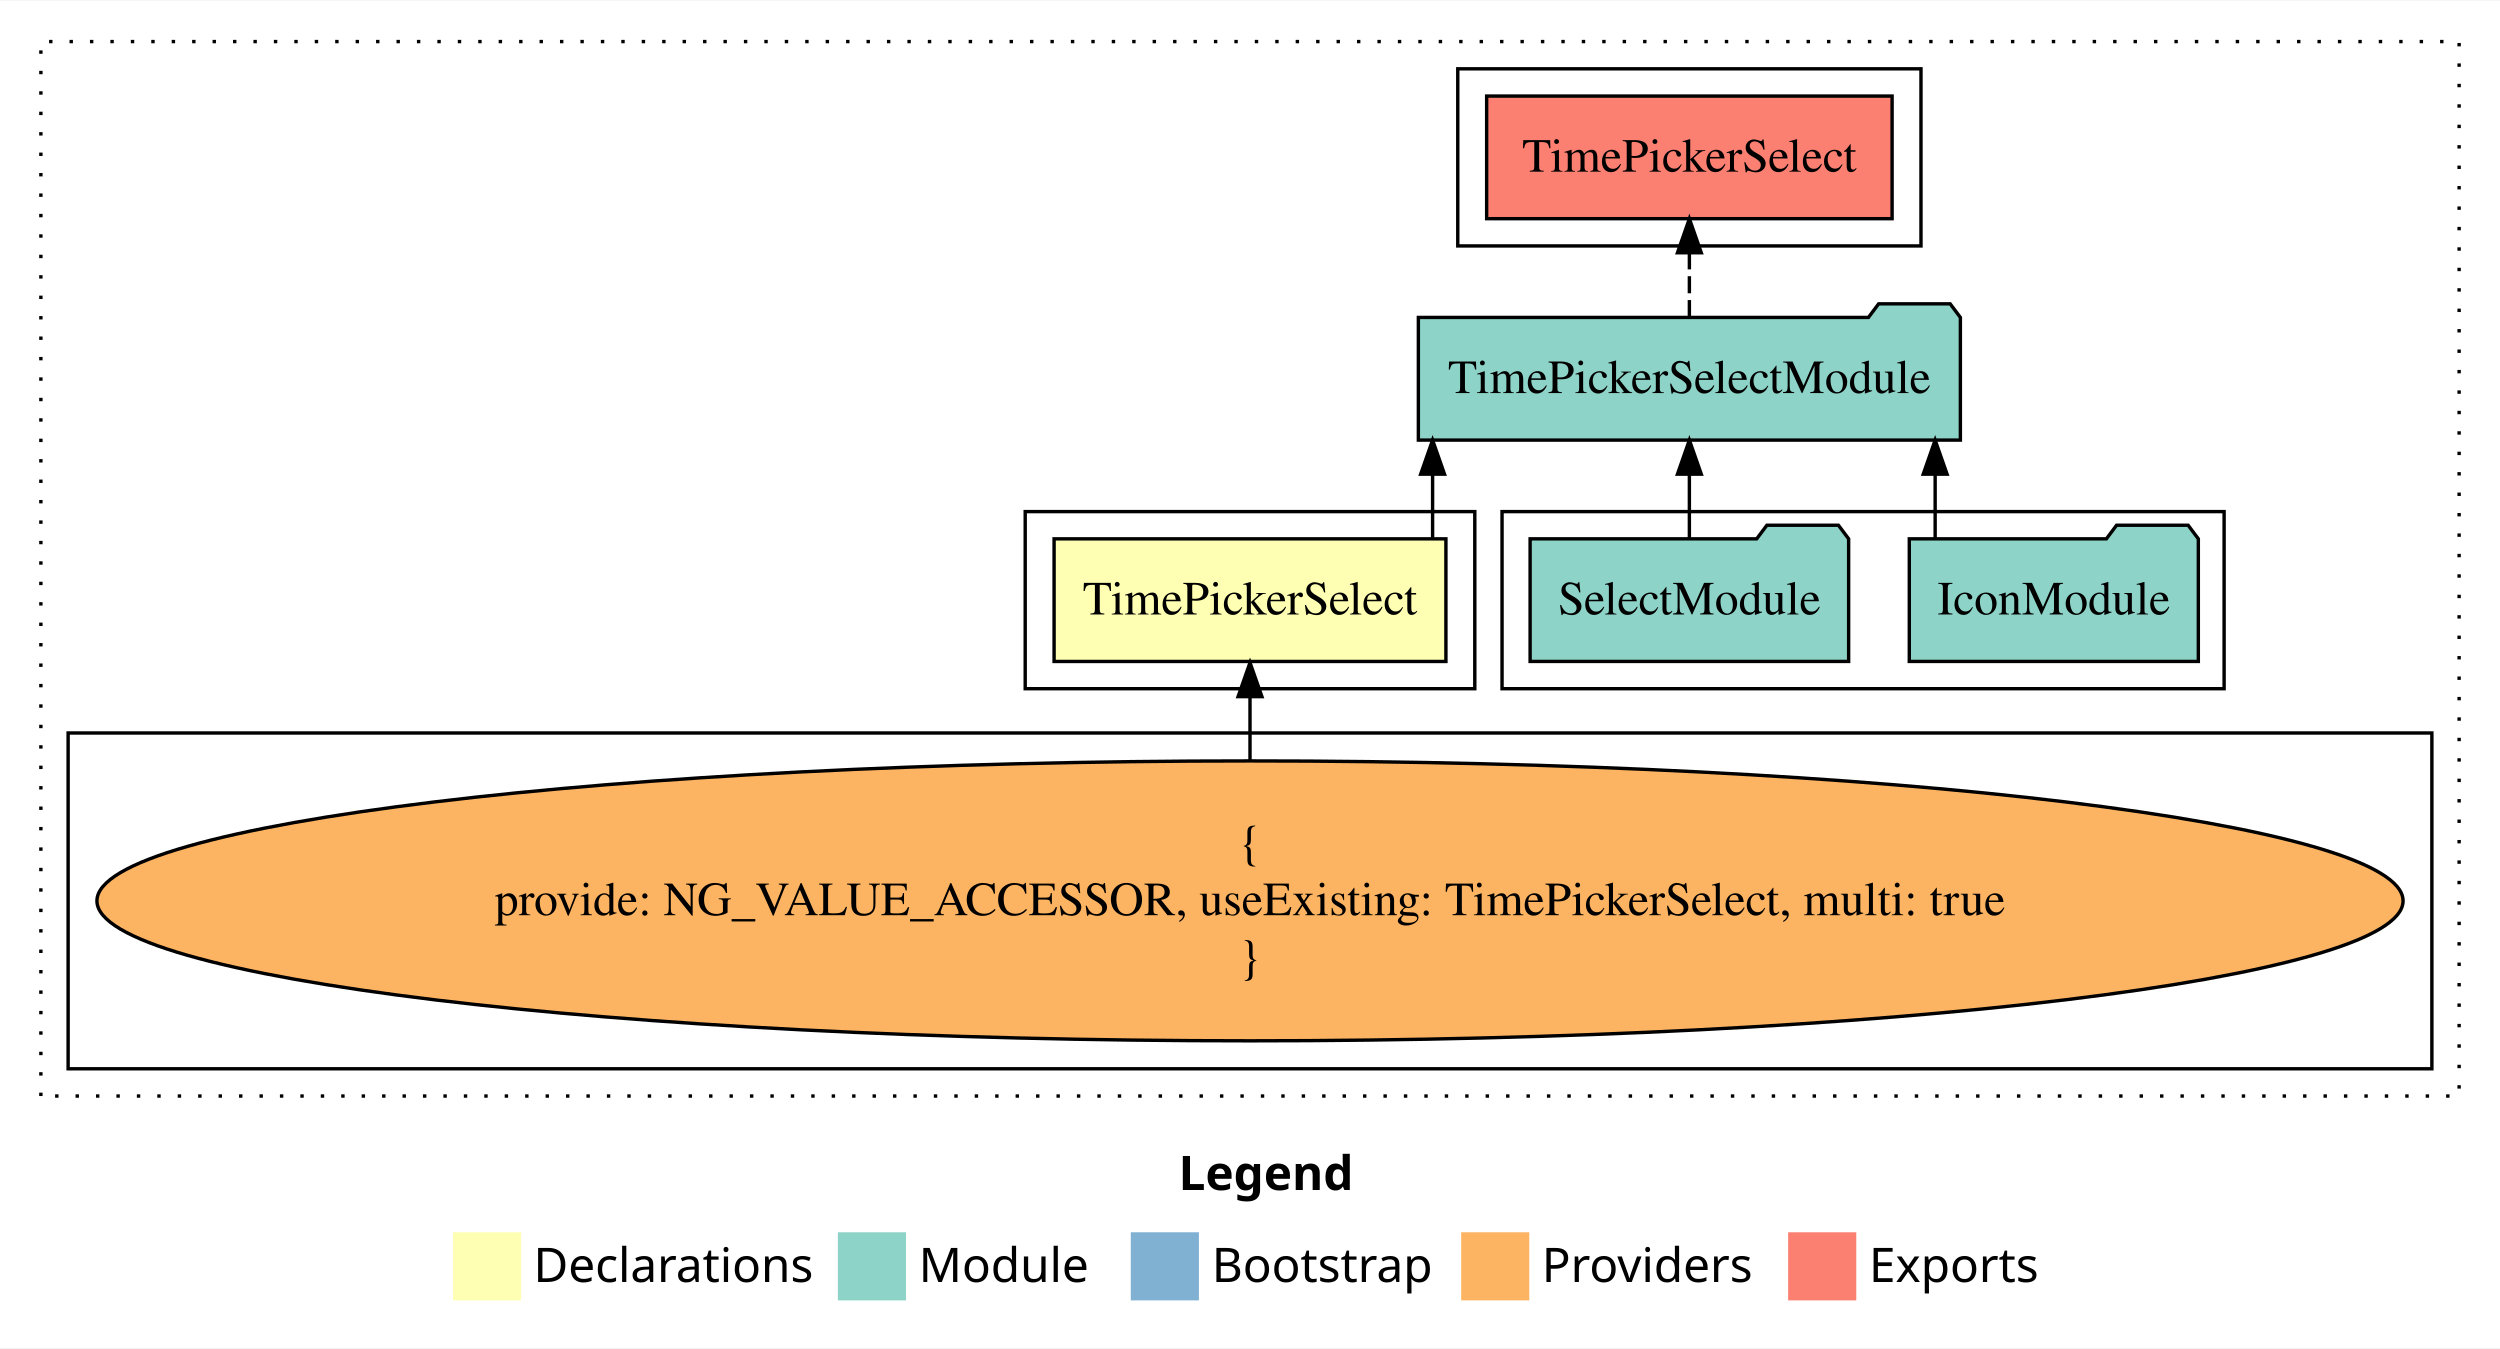
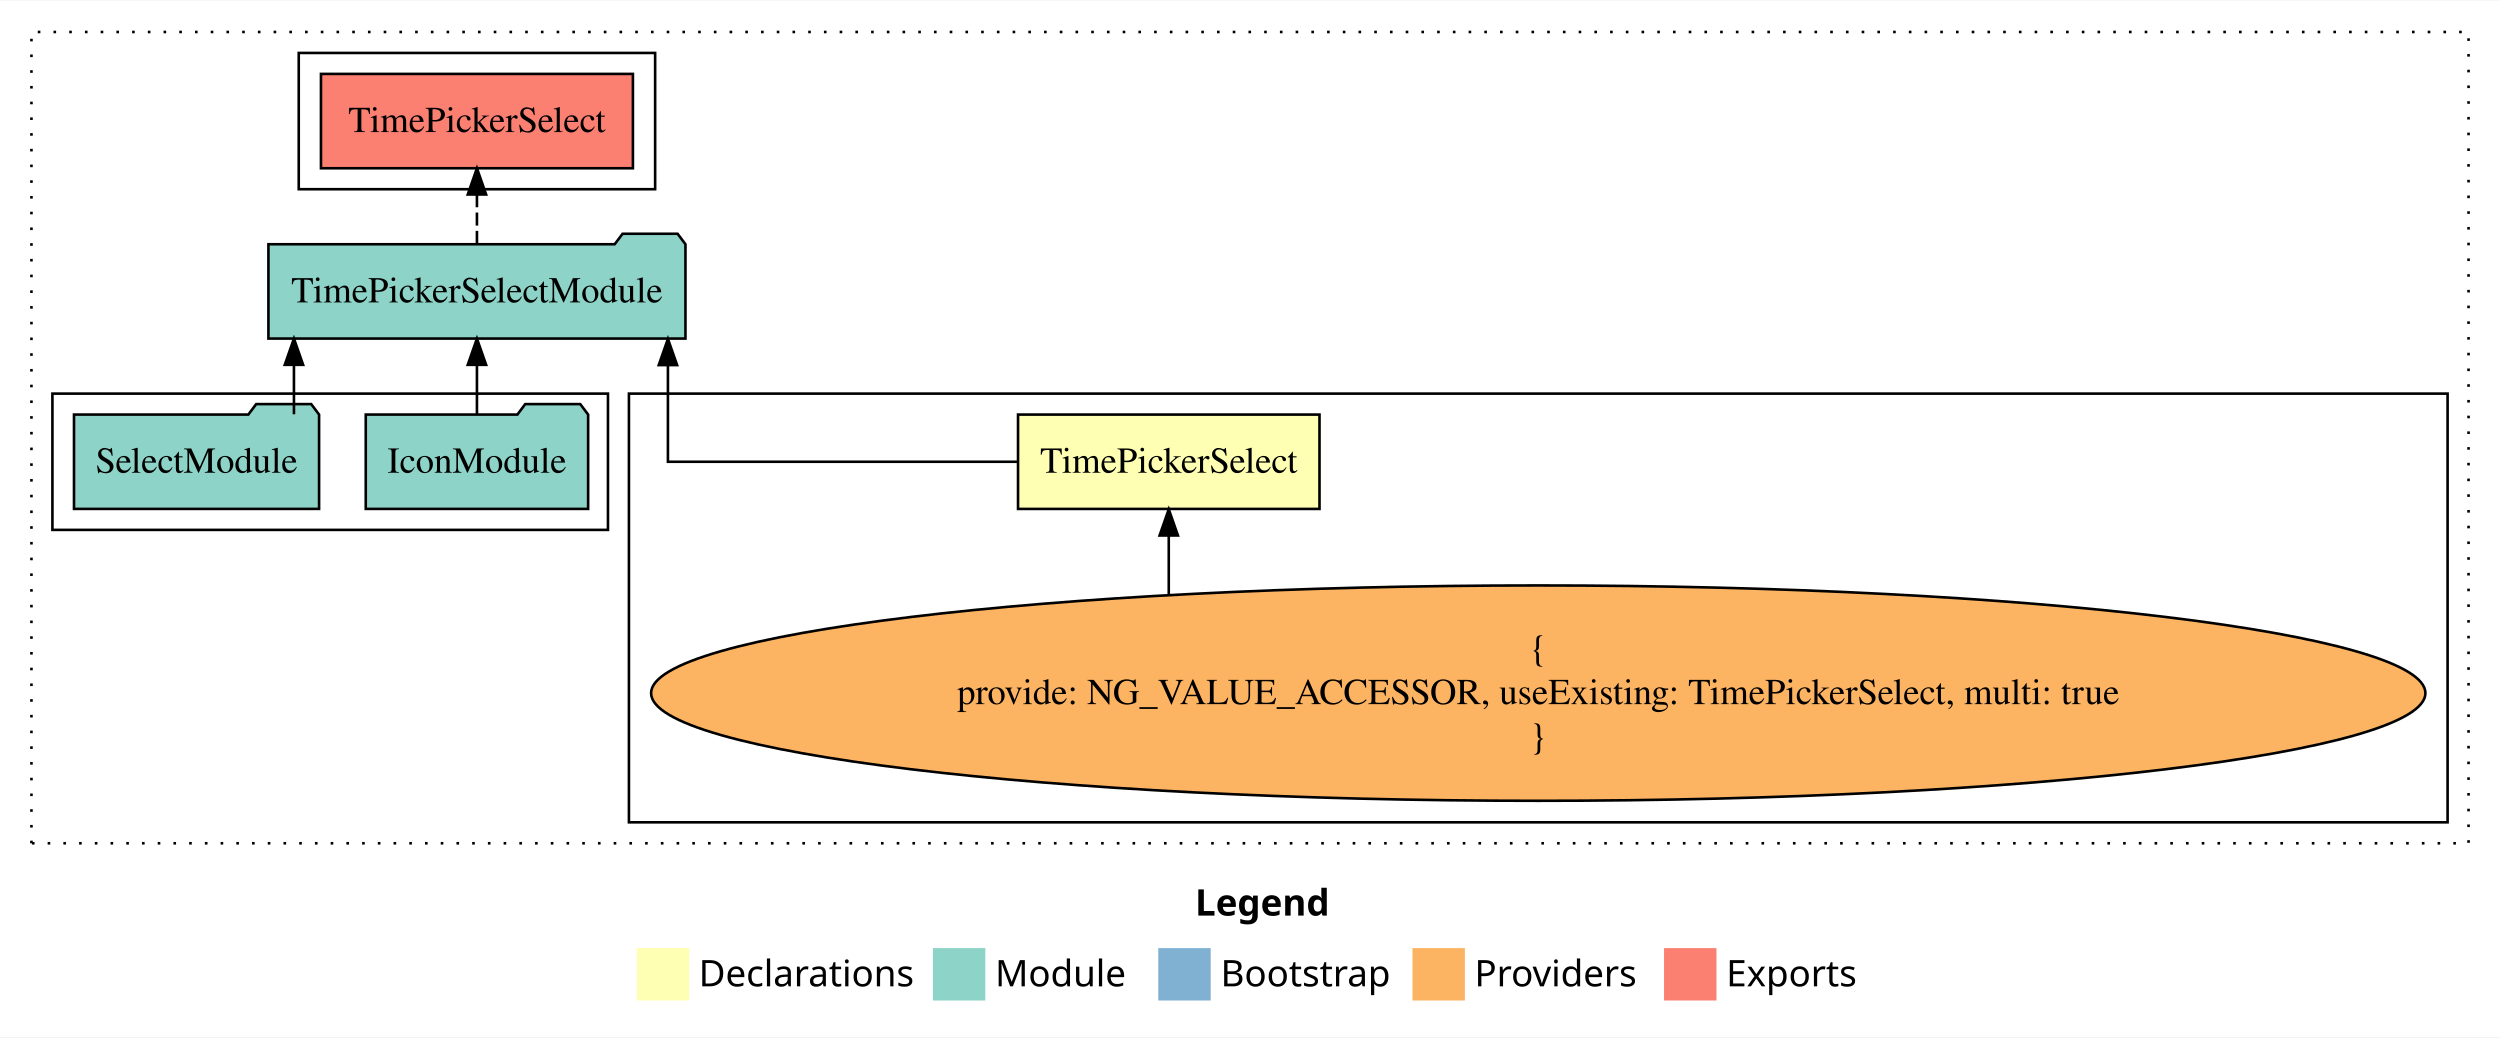
- <svg xmlns="http://www.w3.org/2000/svg" width="734pt" height="396pt" viewBox="0.00 0.00 734.00 395.59">
+ <svg xmlns="http://www.w3.org/2000/svg" width="954pt" height="396pt" viewBox="0.00 0.00 954.00 395.59">
  <g id="graph0" class="graph" transform="scale(1 1) rotate(0) translate(4 391.59)">
-     <polygon fill="white" stroke="transparent" points="-4,4 -4,-391.59 730,-391.59 730,4 -4,4" />
-     <text text-anchor="start" x="342.01" y="-42.4" font-family="Times-12" font-weight="bold" font-size="14.00">Legend</text>
-     <polygon fill="#ffffb3" stroke="transparent" points="129,-10 129,-30 149,-30 149,-10 129,-10" />
-     <text text-anchor="start" x="152.63" y="-15.4" font-family="Times-12" font-size="14.00">  Declarations</text>
-     <polygon fill="#8dd3c7" stroke="transparent" points="242,-10 242,-30 262,-30 262,-10 242,-10" />
-     <text text-anchor="start" x="265.73" y="-15.4" font-family="Times-12" font-size="14.00">  Module</text>
-     <polygon fill="#80b1d3" stroke="transparent" points="328,-10 328,-30 348,-30 348,-10 328,-10" />
-     <text text-anchor="start" x="351.78" y="-15.4" font-family="Times-12" font-size="14.00">  Bootstrap</text>
-     <polygon fill="#fdb462" stroke="transparent" points="425,-10 425,-30 445,-30 445,-10 425,-10" />
-     <text text-anchor="start" x="448.67" y="-15.4" font-family="Times-12" font-size="14.00">  Providers</text>
-     <polygon fill="#fb8072" stroke="transparent" points="521,-10 521,-30 541,-30 541,-10 521,-10" />
-     <text text-anchor="start" x="544.73" y="-15.4" font-family="Times-12" font-size="14.00">  Exports</text>
+     <polygon fill="white" stroke="transparent" points="-4,4 -4,-391.59 950,-391.59 950,4 -4,4" />
+     <text text-anchor="start" x="452.01" y="-42.4" font-family="Times-12" font-weight="bold" font-size="14.00">Legend</text>
+     <polygon fill="#ffffb3" stroke="transparent" points="239,-10 239,-30 259,-30 259,-10 239,-10" />
+     <text text-anchor="start" x="262.63" y="-15.4" font-family="Times-12" font-size="14.00">  Declarations</text>
+     <polygon fill="#8dd3c7" stroke="transparent" points="352,-10 352,-30 372,-30 372,-10 352,-10" />
+     <text text-anchor="start" x="375.73" y="-15.4" font-family="Times-12" font-size="14.00">  Module</text>
+     <polygon fill="#80b1d3" stroke="transparent" points="438,-10 438,-30 458,-30 458,-10 438,-10" />
+     <text text-anchor="start" x="461.78" y="-15.4" font-family="Times-12" font-size="14.00">  Bootstrap</text>
+     <polygon fill="#fdb462" stroke="transparent" points="535,-10 535,-30 555,-30 555,-10 535,-10" />
+     <text text-anchor="start" x="558.67" y="-15.4" font-family="Times-12" font-size="14.00">  Providers</text>
+     <polygon fill="#fb8072" stroke="transparent" points="631,-10 631,-30 651,-30 651,-10 631,-10" />
+     <text text-anchor="start" x="654.73" y="-15.4" font-family="Times-12" font-size="14.00">  Exports</text>
    <g id="clust1" class="cluster">
-       <polygon fill="none" stroke="black" stroke-dasharray="1,5" points="8,-70 8,-379.59 718,-379.59 718,-70 8,-70" />
+       <polygon fill="none" stroke="black" stroke-dasharray="1,5" points="8,-70 8,-379.59 938,-379.59 938,-70 8,-70" />
    </g>
-     <g id="clust2" class="cluster">
-       <polygon fill="none" stroke="black" points="297,-189.59 297,-241.59 429,-241.59 429,-189.59 297,-189.59" />
+     <g id="clust3" class="cluster">
+       <polygon fill="none" stroke="black" points="236,-78 236,-241.59 930,-241.59 930,-78 236,-78" />
    </g>
    <g id="clust4" class="cluster">
-       <polygon fill="none" stroke="black" points="437,-189.59 437,-241.59 649,-241.59 649,-189.59 437,-189.59" />
-     </g>
-     <g id="clust3" class="cluster">
-       <polygon fill="none" stroke="black" points="16,-78 16,-176.59 710,-176.59 710,-78 16,-78" />
+       <polygon fill="none" stroke="black" points="16,-189.59 16,-241.59 228,-241.59 228,-189.59 16,-189.59" />
    </g>
    <g id="clust5" class="cluster">
-       <polygon fill="none" stroke="black" points="424,-319.59 424,-371.59 560,-371.59 560,-319.59 424,-319.59" />
+       <polygon fill="none" stroke="black" points="110,-319.59 110,-371.59 246,-371.59 246,-319.59 110,-319.59" />
    </g>
    <g id="node1" class="node">
-       <polygon fill="#ffffb3" stroke="black" points="420.52,-233.59 305.48,-233.59 305.48,-197.59 420.52,-197.59 420.52,-233.59" />
-       <text text-anchor="middle" x="363" y="-211.39" font-family="Times,serif" font-size="14.00">TimePickerSelect</text>
+       <polygon fill="#ffffb3" stroke="black" points="499.52,-233.59 384.48,-233.59 384.48,-197.59 499.52,-197.59 499.52,-233.59" />
+       <text text-anchor="middle" x="442" y="-211.39" font-family="Times,serif" font-size="14.00">TimePickerSelect</text>
    </g>
    <g id="node2" class="node">
-       <polygon fill="#8dd3c7" stroke="black" points="571.57,-298.59 568.57,-302.59 547.57,-302.59 544.57,-298.59 412.43,-298.59 412.43,-262.59 571.57,-262.59 571.57,-298.59" />
-       <text text-anchor="middle" x="492" y="-276.39" font-family="Times,serif" font-size="14.00">TimePickerSelectModule</text>
+       <polygon fill="#8dd3c7" stroke="black" points="257.57,-298.59 254.57,-302.59 233.57,-302.59 230.57,-298.59 98.43,-298.59 98.43,-262.59 257.57,-262.59 257.57,-298.59" />
+       <text text-anchor="middle" x="178" y="-276.39" font-family="Times,serif" font-size="14.00">TimePickerSelectModule</text>
    </g>
    <g id="edge1" class="edge">
-       <path fill="none" stroke="black" d="M416.61,-233.7C416.61,-233.7 416.61,-252.58 416.61,-252.58" />
-       <polygon fill="black" stroke="black" points="413.11,-252.58 416.61,-262.58 420.11,-252.58 413.11,-252.58" />
+       <path fill="none" stroke="black" d="M384.4,-215.59C328.13,-215.59 250.88,-215.59 250.88,-215.59 250.88,-215.59 250.88,-252.48 250.88,-252.48" />
+       <polygon fill="black" stroke="black" points="247.38,-252.48 250.88,-262.48 254.38,-252.48 247.38,-252.48" />
    </g>
    <g id="node6" class="node">
-       <polygon fill="#fb8072" stroke="black" points="551.52,-363.59 432.48,-363.59 432.48,-327.59 551.52,-327.59 551.52,-363.59" />
-       <text text-anchor="middle" x="492" y="-341.39" font-family="Times,serif" font-size="14.00">TimePickerSelect </text>
+       <polygon fill="#fb8072" stroke="black" points="237.52,-363.59 118.48,-363.59 118.48,-327.59 237.52,-327.59 237.52,-363.59" />
+       <text text-anchor="middle" x="178" y="-341.39" font-family="Times,serif" font-size="14.00">TimePickerSelect </text>
    </g>
    <g id="edge5" class="edge">
-       <path fill="none" stroke="black" stroke-dasharray="5,2" d="M492,-298.7C492,-298.7 492,-317.58 492,-317.58" />
-       <polygon fill="black" stroke="black" points="488.5,-317.58 492,-327.58 495.5,-317.58 488.5,-317.58" />
+       <path fill="none" stroke="black" stroke-dasharray="5,2" d="M178,-298.7C178,-298.7 178,-317.58 178,-317.58" />
+       <polygon fill="black" stroke="black" points="174.5,-317.58 178,-327.58 181.5,-317.58 174.5,-317.58" />
    </g>
    <g id="node3" class="node">
-       <ellipse fill="#fdb462" stroke="black" cx="363" cy="-127.3" rx="338.54" ry="41.09" />
-       <text text-anchor="middle" x="363" y="-139.9" font-family="Times,serif" font-size="14.00">{</text>
-       <text text-anchor="middle" x="363" y="-123.1" font-family="Times,serif" font-size="14.00">    provide: NG_VALUE_ACCESSOR, useExisting: TimePickerSelect, multi: true</text>
-       <text text-anchor="middle" x="363" y="-106.3" font-family="Times,serif" font-size="14.00">}</text>
+       <ellipse fill="#fdb462" stroke="black" cx="583" cy="-127.3" rx="338.54" ry="41.09" />
+       <text text-anchor="middle" x="583" y="-139.9" font-family="Times,serif" font-size="14.00">{</text>
+       <text text-anchor="middle" x="583" y="-123.1" font-family="Times,serif" font-size="14.00">    provide: NG_VALUE_ACCESSOR, useExisting: TimePickerSelect, multi: true</text>
+       <text text-anchor="middle" x="583" y="-106.3" font-family="Times,serif" font-size="14.00">}</text>
    </g>
    <g id="edge2" class="edge">
-       <path fill="none" stroke="black" d="M363,-168.6C363,-168.6 363,-187.26 363,-187.26" />
-       <polygon fill="black" stroke="black" points="359.5,-187.26 363,-197.26 366.5,-187.26 359.5,-187.26" />
+       <path fill="none" stroke="black" d="M442,-165C442,-165 442,-187.45 442,-187.45" />
+       <polygon fill="black" stroke="black" points="438.5,-187.45 442,-197.45 445.5,-187.45 438.5,-187.45" />
    </g>
    <g id="node4" class="node">
-       <polygon fill="#8dd3c7" stroke="black" points="641.43,-233.59 638.43,-237.59 617.43,-237.59 614.43,-233.59 556.57,-233.59 556.57,-197.59 641.43,-197.59 641.43,-233.59" />
-       <text text-anchor="middle" x="599" y="-211.39" font-family="Times,serif" font-size="14.00">IconModule</text>
+       <polygon fill="#8dd3c7" stroke="black" points="220.43,-233.59 217.43,-237.59 196.43,-237.59 193.43,-233.59 135.57,-233.59 135.57,-197.59 220.43,-197.59 220.43,-233.59" />
+       <text text-anchor="middle" x="178" y="-211.39" font-family="Times,serif" font-size="14.00">IconModule</text>
    </g>
    <g id="edge3" class="edge">
-       <path fill="none" stroke="black" d="M564.16,-233.7C564.16,-233.7 564.16,-252.58 564.16,-252.58" />
-       <polygon fill="black" stroke="black" points="560.66,-252.58 564.16,-262.58 567.66,-252.58 560.66,-252.58" />
+       <path fill="none" stroke="black" d="M178,-233.7C178,-233.7 178,-252.58 178,-252.58" />
+       <polygon fill="black" stroke="black" points="174.5,-252.58 178,-262.58 181.5,-252.58 174.5,-252.58" />
    </g>
    <g id="node5" class="node">
-       <polygon fill="#8dd3c7" stroke="black" points="538.76,-233.59 535.76,-237.59 514.76,-237.59 511.76,-233.59 445.24,-233.59 445.24,-197.59 538.76,-197.59 538.76,-233.59" />
-       <text text-anchor="middle" x="492" y="-211.39" font-family="Times,serif" font-size="14.00">SelectModule</text>
+       <polygon fill="#8dd3c7" stroke="black" points="117.76,-233.59 114.76,-237.59 93.76,-237.59 90.76,-233.59 24.24,-233.59 24.24,-197.59 117.76,-197.59 117.76,-233.59" />
+       <text text-anchor="middle" x="71" y="-211.39" font-family="Times,serif" font-size="14.00">SelectModule</text>
    </g>
    <g id="edge4" class="edge">
-       <path fill="none" stroke="black" d="M492,-233.7C492,-233.7 492,-252.58 492,-252.58" />
-       <polygon fill="black" stroke="black" points="488.5,-252.58 492,-262.58 495.5,-252.58 488.5,-252.58" />
+       <path fill="none" stroke="black" d="M108.17,-233.7C108.17,-233.7 108.17,-252.58 108.17,-252.58" />
+       <polygon fill="black" stroke="black" points="104.67,-252.58 108.17,-262.58 111.67,-252.58 104.67,-252.58" />
    </g>
  </g>
</svg>
